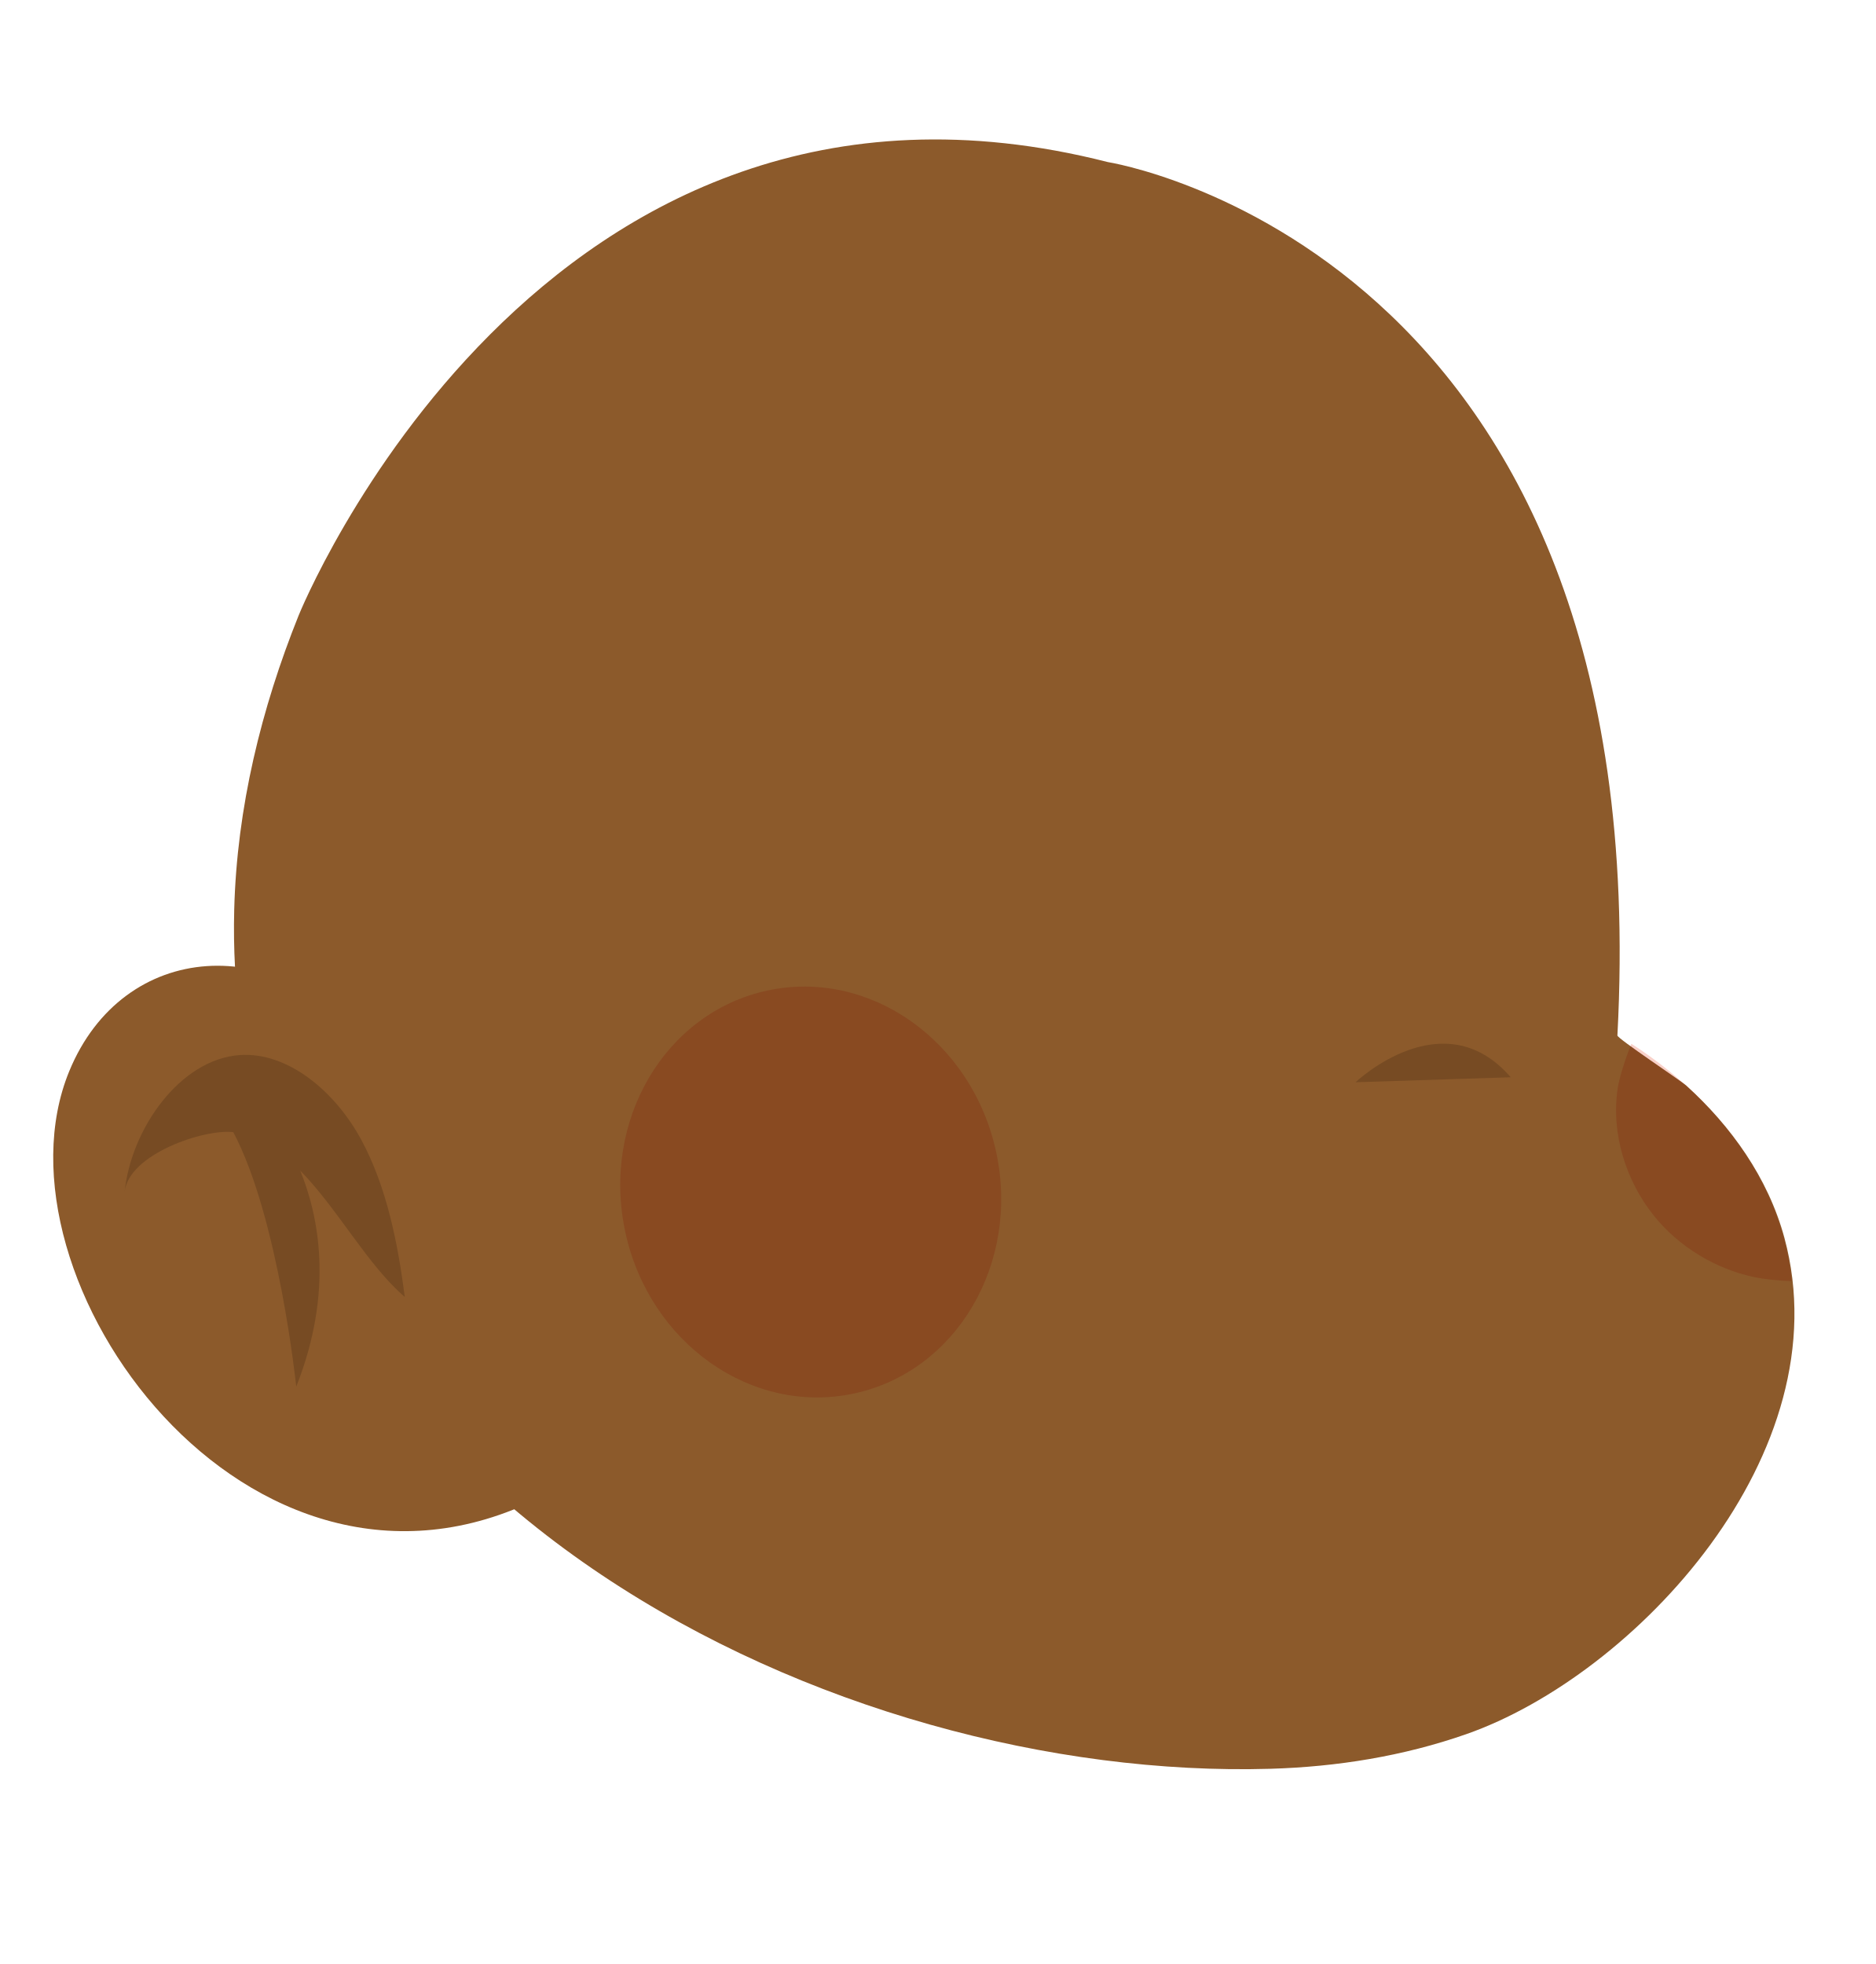
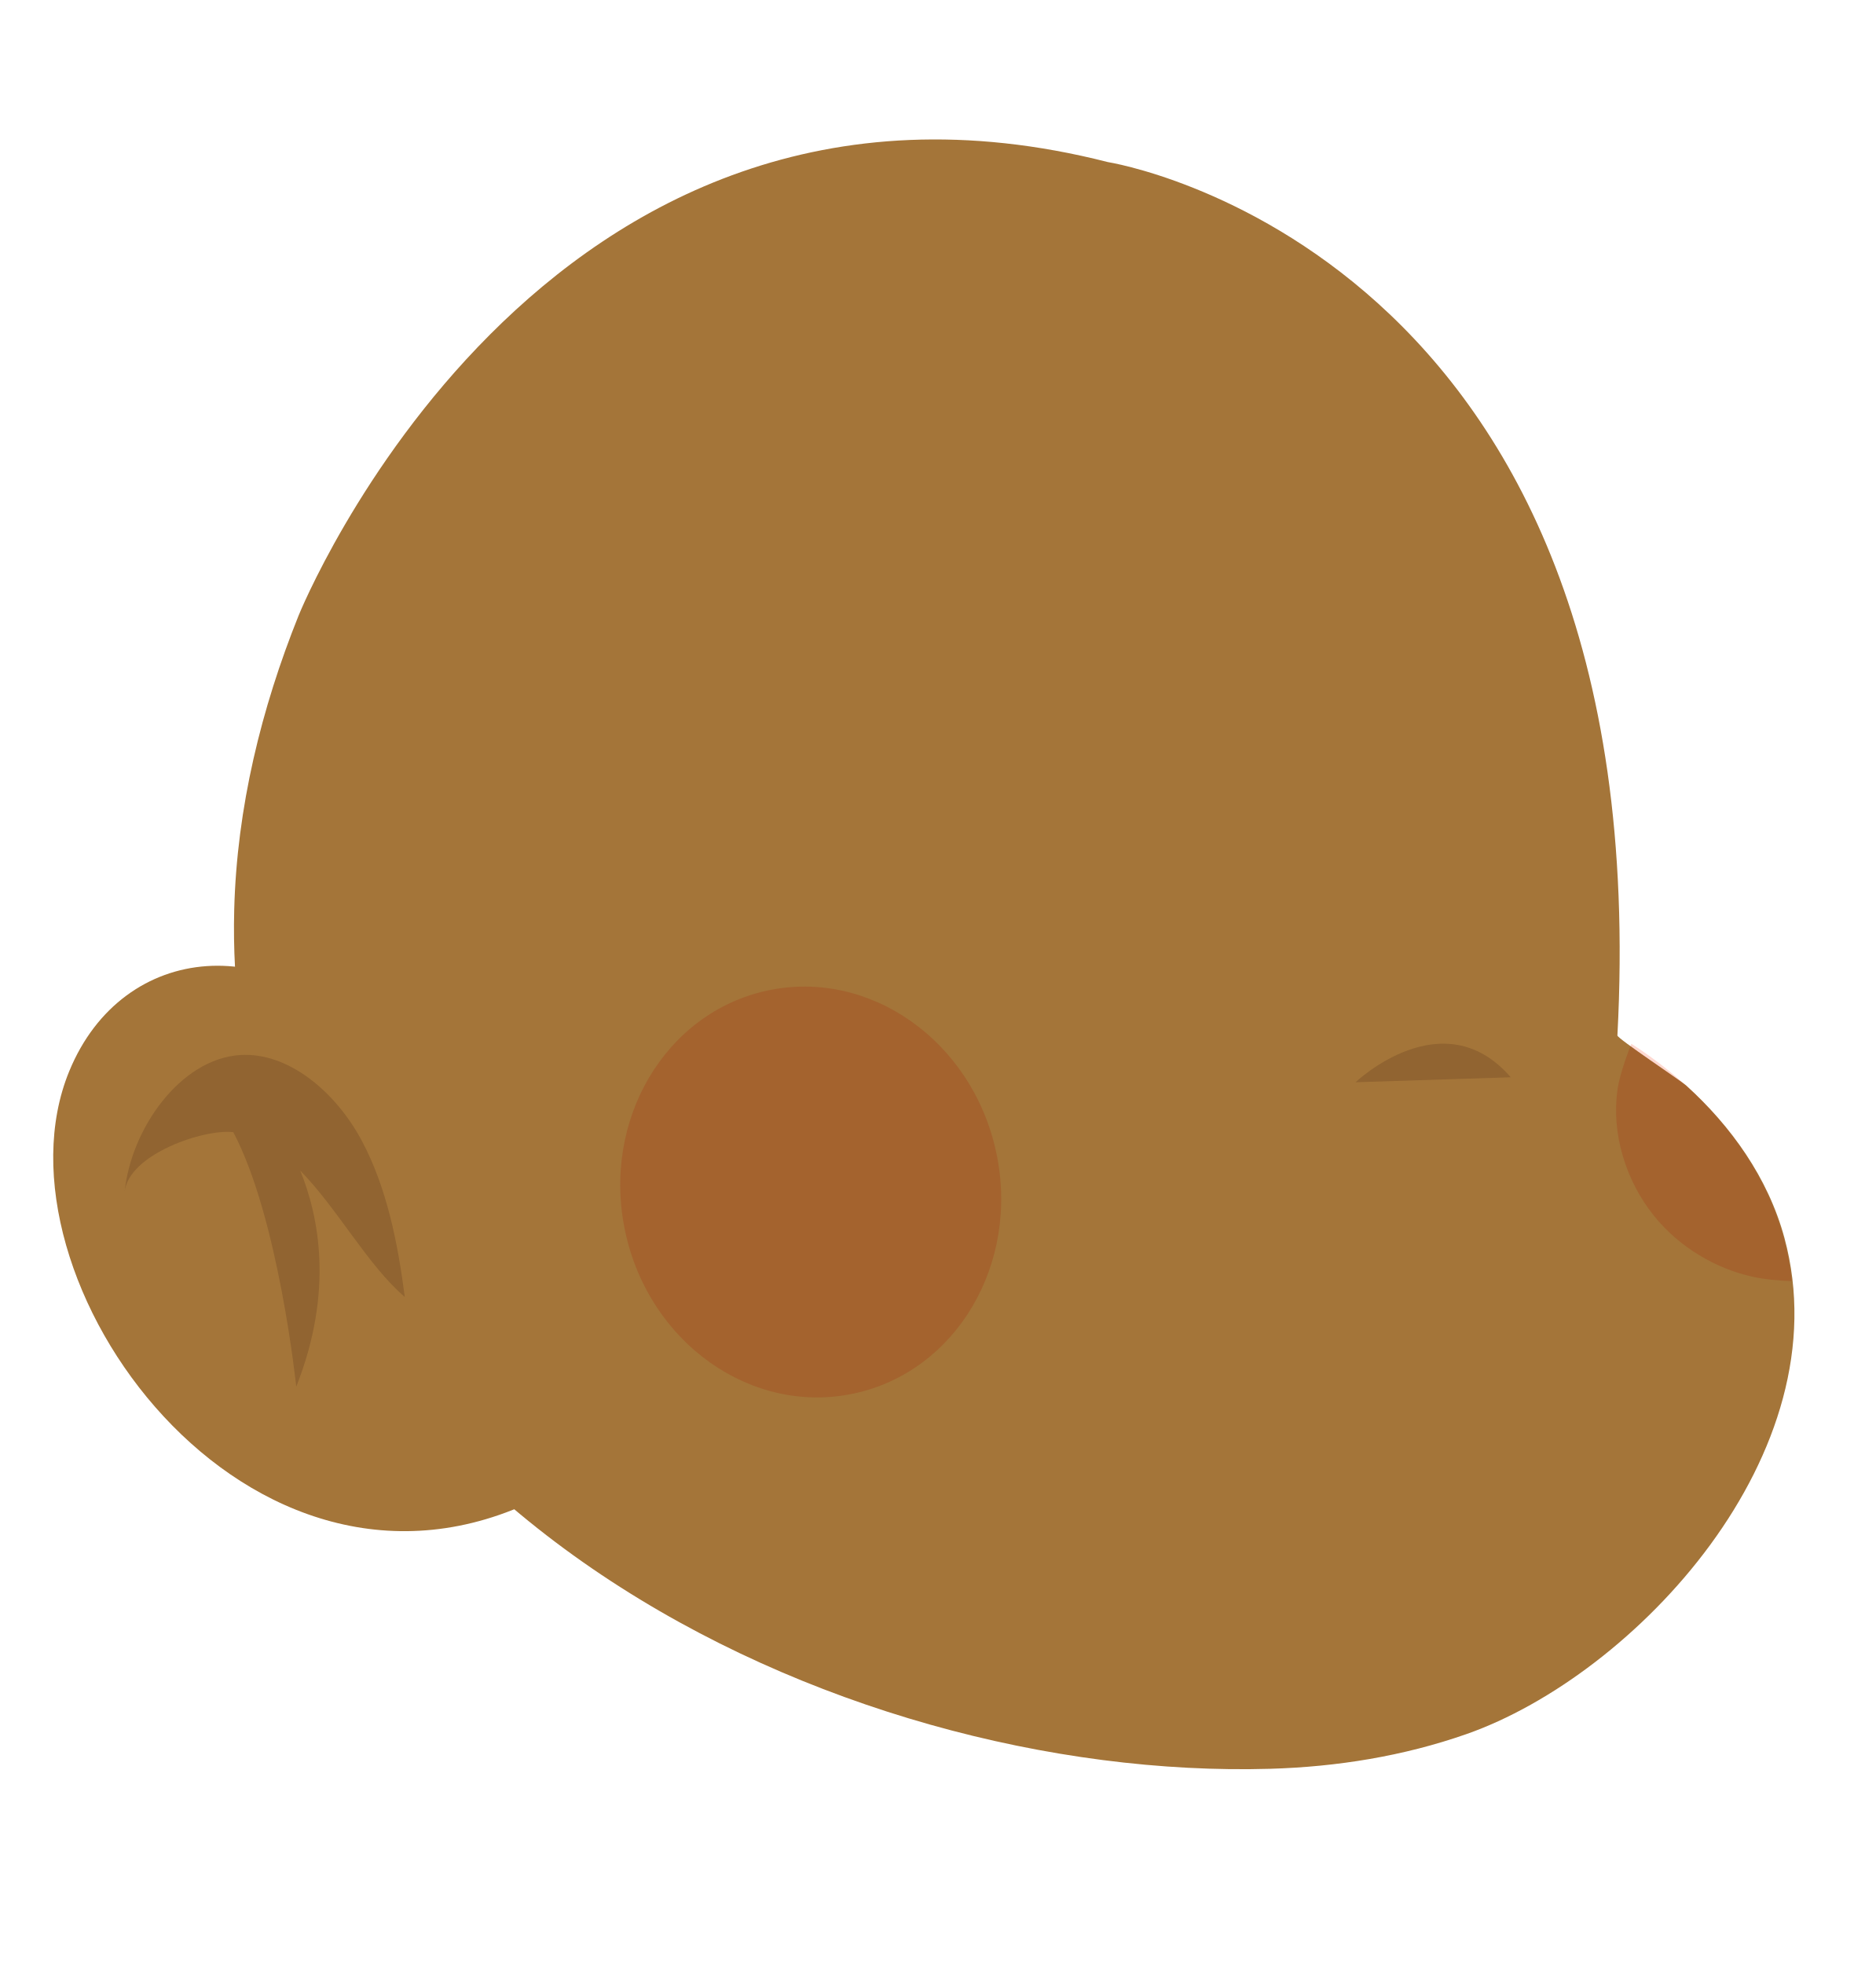
<svg xmlns="http://www.w3.org/2000/svg" width="447" height="468" viewBox="0 0 447 468" fill="none">
-   <path d="M263.989 38.621C263.989 38.621 395.376 59.213 385.413 246.748C385.377 247.443 400.605 257.57 401.797 258.652C412.416 268.272 421.324 280.591 425.22 295.003C439.092 346.321 389.496 399.199 349.39 413.234C334.409 418.476 318.575 421.021 302.709 421.483C199.57 424.492 63.019 358.828 56.006 230.59C55.755 225.989 55.693 221.383 55.811 216.788C56.432 192.438 62.299 168.725 71.141 146.706C71.137 146.707 128.539 4.089 263.989 38.621Z" fill="#8C5A2B" />
+   <path d="M263.989 38.621C263.989 38.621 395.376 59.213 385.413 246.748C385.377 247.443 400.605 257.57 401.797 258.652C412.416 268.272 421.324 280.591 425.22 295.003C439.092 346.321 389.496 399.199 349.39 413.234C334.409 418.476 318.575 421.021 302.709 421.483C199.57 424.492 63.019 358.828 56.006 230.59C55.755 225.989 55.693 221.383 55.811 216.788C56.432 192.438 62.299 168.725 71.141 146.706C71.137 146.707 128.539 4.089 263.989 38.621Z" fill="#A47539" />
  <g opacity="0.5" style="mix-blend-mode:multiply">
-     <path d="M388.739 248.727C387.316 252.219 385.895 256.682 385.498 259.234C383.804 270.182 387.543 281.486 394.038 289.612C400.206 297.328 409.014 302.332 417.544 304.219C420.424 304.857 423.911 305.184 426.96 305.286C423.756 273.583 397.987 254.561 388.739 248.727Z" fill="#F4A494" />
+     <path d="M388.739 248.727C387.316 252.219 385.895 256.682 385.498 259.234C383.804 270.182 387.543 281.486 394.038 289.612C400.206 297.328 409.014 302.332 417.544 304.219C420.424 304.857 423.911 305.184 426.96 305.286C423.756 273.583 397.987 254.561 388.739 248.727Z" fill="#FEB3A4" />
  </g>
  <g opacity="0.5" style="mix-blend-mode:multiply">
-     <path d="M203.534 332.051C227.94 326.791 243.092 301.034 237.378 274.52C231.664 248.006 207.248 230.776 182.843 236.036C158.438 241.295 143.285 267.052 148.999 293.566C154.713 320.08 179.129 337.31 203.534 332.051Z" fill="#F4A494" />
+     <path d="M203.534 332.051C227.94 326.791 243.092 301.034 237.378 274.52C231.664 248.006 207.248 230.776 182.843 236.036C158.438 241.295 143.285 267.052 148.999 293.566C154.713 320.08 179.129 337.31 203.534 332.051Z" fill="#FEB3A4" />
  </g>
-   <path opacity="0.3" d="M323.014 257.889C323.014 257.889 343.856 238.025 359.991 256.701L323.014 257.889Z" fill="#452811" />
-   <path d="M128.679 356.869C59.299 391.699 -3.67 304.357 16.499 255.26C29.365 223.943 66.879 221.508 88.617 250.114C101.446 266.997 111.826 288.577 117.72 309.222" fill="#8C5A2B" />
-   <path opacity="0.3" d="M71.534 278.927C80.461 288.025 87.637 301.52 96.457 309.047C94.827 296.452 92.225 283.001 86.117 271.651C79.916 260.123 68.638 250.626 57.155 251.409C42.925 252.38 31.208 268.982 29.701 284.034C30.602 275.027 48.691 268.931 55.595 269.784C66.407 290.196 70.593 330.428 70.593 330.428C79.6 307.653 75.953 289.739 71.534 278.927Z" fill="#452811" />
+   <path opacity="0.3" d="M323.014 257.889C323.014 257.889 343.856 238.025 359.991 256.701L323.014 257.889Z" fill="#633B1D" />
+   <path d="M128.679 356.869C59.299 391.699 -3.67 304.357 16.499 255.26C29.365 223.943 66.879 221.508 88.617 250.114C101.446 266.997 111.826 288.577 117.72 309.222" fill="#A47539" />
+   <path opacity="0.3" d="M71.534 278.927C80.461 288.025 87.637 301.52 96.457 309.047C94.827 296.452 92.225 283.001 86.117 271.651C79.916 260.123 68.638 250.626 57.155 251.409C42.925 252.38 31.208 268.982 29.701 284.034C30.602 275.027 48.691 268.931 55.595 269.784C66.407 290.196 70.593 330.428 70.593 330.428C79.6 307.653 75.953 289.739 71.534 278.927Z" fill="#633B1D" />
</svg>
